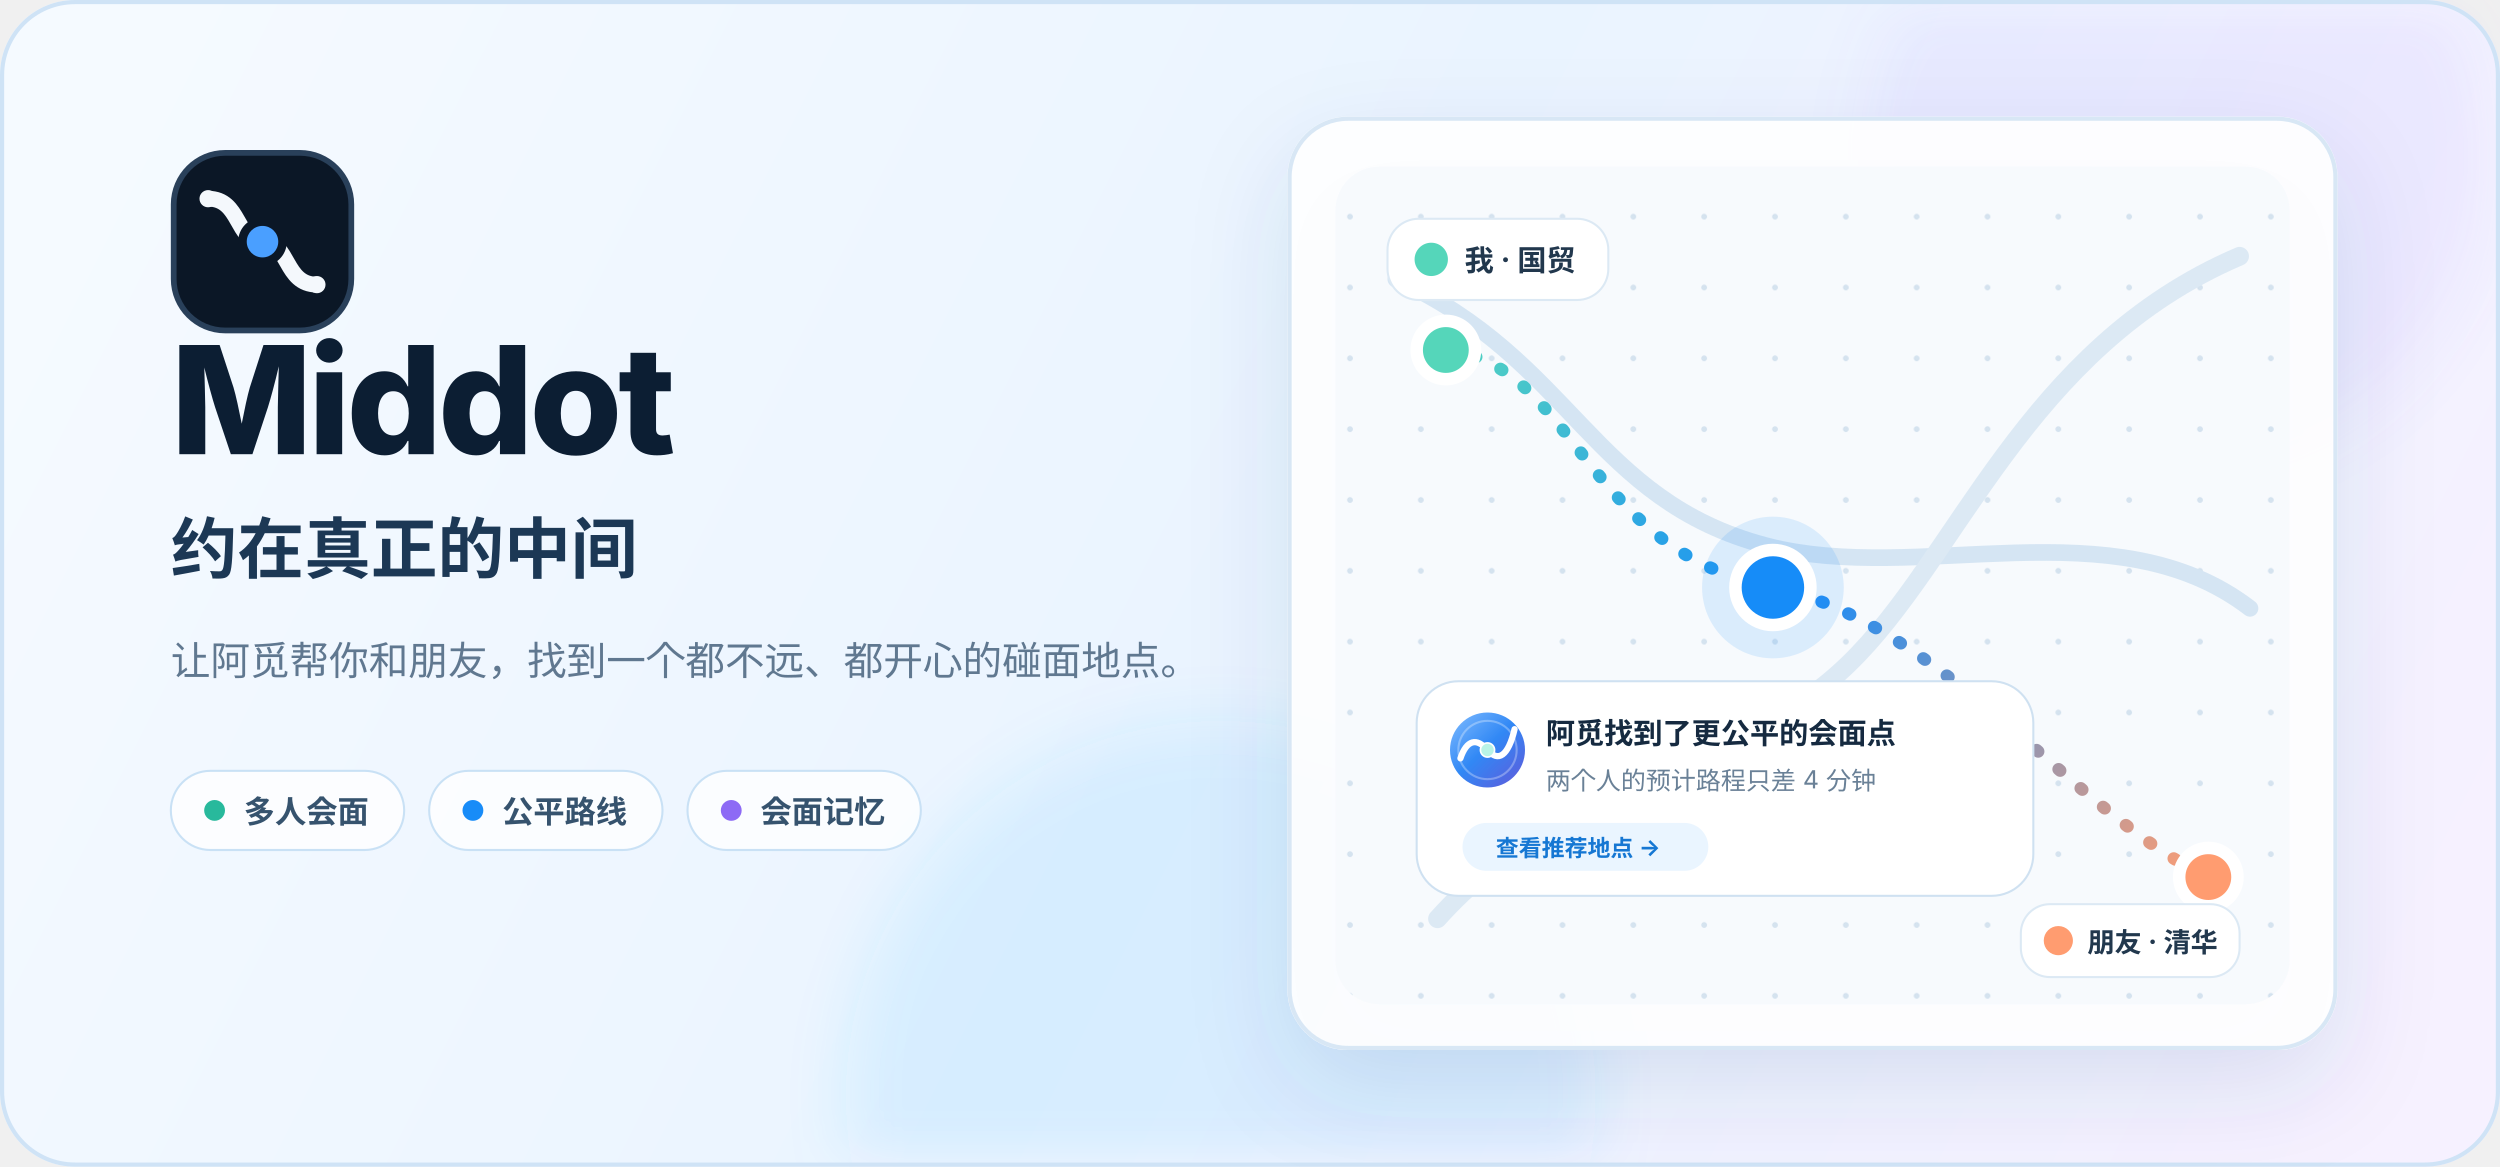
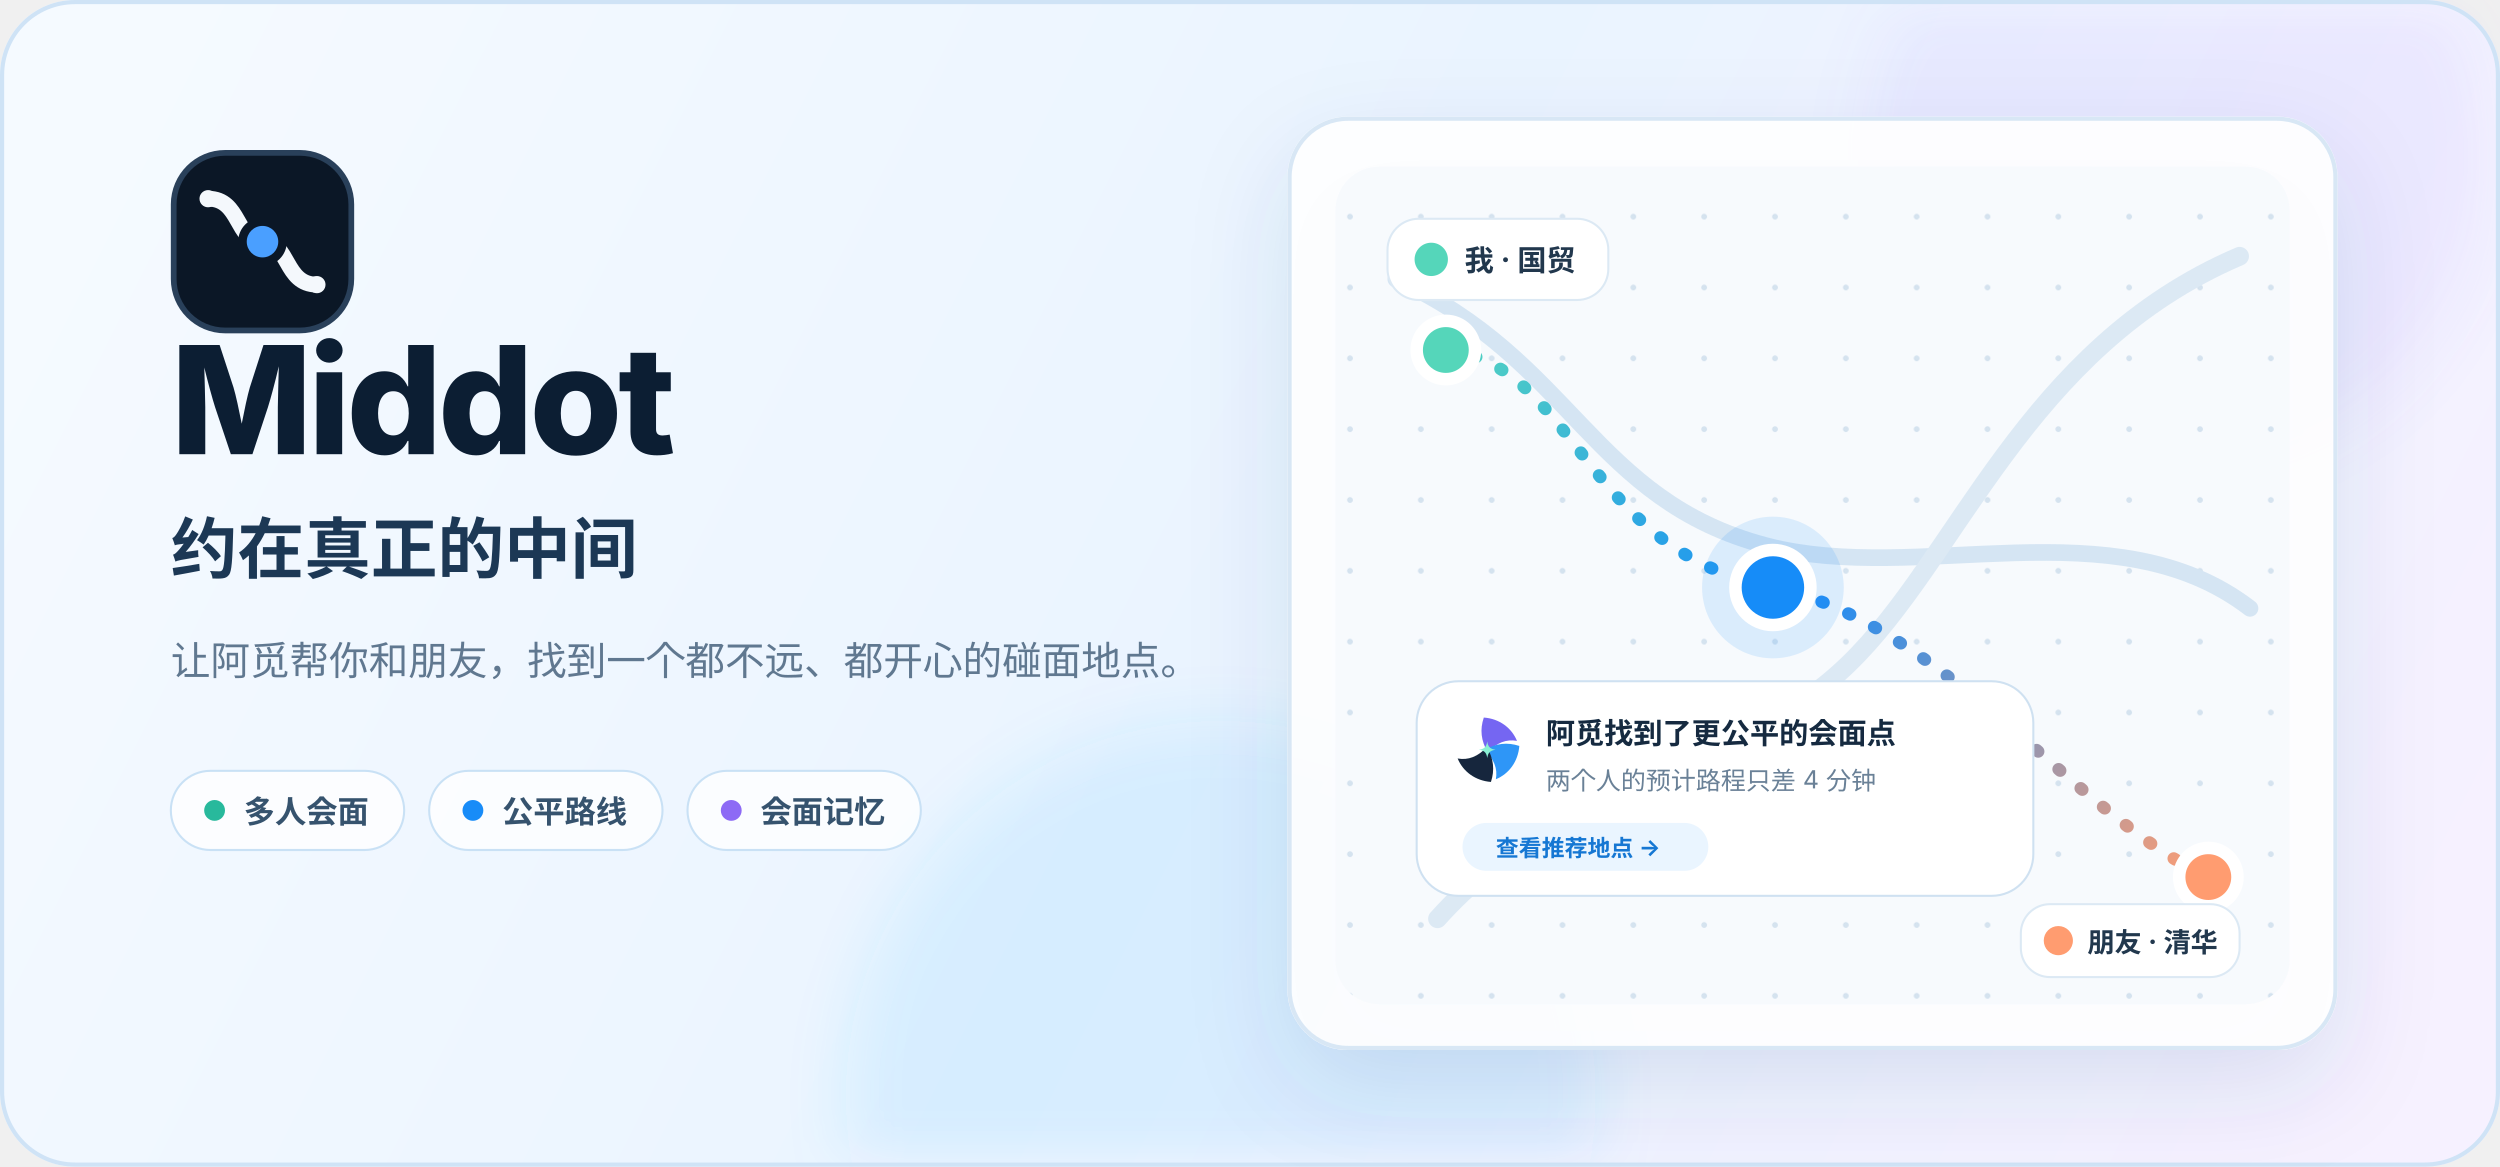
<svg xmlns="http://www.w3.org/2000/svg" width="1200" height="560" viewBox="0 0 1200 560" fill="none" role="img" aria-labelledby="title desc">
  <defs>
    <linearGradient id="bg" x1="70" y1="18" x2="1128" y2="548" gradientUnits="userSpaceOnUse">
      <stop stop-color="#F5FAFF" />
      <stop offset="0.5" stop-color="#EAF4FF" />
      <stop offset="1" stop-color="#F6F1FF" />
    </linearGradient>
    <linearGradient id="blue" x1="101" y1="70" x2="260" y2="259" gradientUnits="userSpaceOnUse">
      <stop stop-color="#6BC2FF" />
      <stop offset="0.5" stop-color="#1688F8" />
      <stop offset="1" stop-color="#005DCB" />
    </linearGradient>
    <linearGradient id="ami" x1="16" y1="14" x2="52" y2="52" gradientUnits="userSpaceOnUse">
      <stop stop-color="#83BEFF" />
      <stop offset="0.48" stop-color="#3188F5" />
      <stop offset="1" stop-color="#6357D9" />
    </linearGradient>
    <linearGradient id="route" x1="707" y1="130" x2="1050" y2="432" gradientUnits="userSpaceOnUse">
      <stop stop-color="#57D8BC" />
      <stop offset="0.48" stop-color="#188CF8" />
      <stop offset="1" stop-color="#FF9D72" />
    </linearGradient>
    <filter id="shadow" x="-40" y="-40" width="1280" height="660" filterUnits="userSpaceOnUse">
      <feDropShadow dx="0" dy="18" stdDeviation="24" flood-color="#1B4F8A" flood-opacity="0.12" />
    </filter>
    <filter id="soft" x="-50%" y="-50%" width="200%" height="200%">
      <feGaussianBlur stdDeviation="14" />
    </filter>
    <pattern id="grid" width="34" height="34" patternUnits="userSpaceOnUse">
      <circle cx="2" cy="2" r="1.4" fill="#B7CDE3" fill-opacity="0.52" />
    </pattern>
  </defs>
  <rect width="1200" height="560" rx="36" fill="url(#bg)" />
  <circle cx="1045" cy="75" r="150" fill="#9B7BFF" fill-opacity="0.09" filter="url(#soft)" />
  <circle cx="586" cy="526" r="180" fill="#36B8FF" fill-opacity="0.11" filter="url(#soft)" />
  <rect x="1" y="1" width="1198" height="558" rx="35" stroke="#CFE3F6" stroke-width="2" />
  <g transform="translate(82 72) scale(1.375)">
    <rect x="1" y="1" width="62" height="62" rx="18" fill="#0B1726" />
    <rect x="1" y="1" width="62" height="62" rx="18" stroke="#29405A" stroke-width="2" />
    <path d="M13 17C24.5 17 22.5 32 32 32C41.5 32 39.5 47 51 47" stroke="#F4F8FC" stroke-width="5.5" stroke-linecap="round" />
    <circle cx="13" cy="17" r="3" fill="#F4F8FC" />
    <circle cx="51" cy="47" r="3" fill="#F4F8FC" />
    <circle cx="32" cy="32" r="8.5" fill="#0B1726" />
    <circle cx="32" cy="32" r="5.5" fill="#4A9FFF" />
  </g>
  <text x="82" y="218" fill="#0C1E33" font-family="Inter, -apple-system, BlinkMacSystemFont, 'Segoe UI', sans-serif" font-size="72" font-weight="760" letter-spacing="-2">Middot</text>
  <text x="82" y="275" fill="#1C3855" font-family="Inter, -apple-system, BlinkMacSystemFont, 'PingFang SC', sans-serif" font-size="32" font-weight="650">约在真正的中间</text>
  <text x="82" y="324" fill="#607890" font-family="Inter, -apple-system, BlinkMacSystemFont, 'PingFang SC', sans-serif" font-size="19">让阿觅帮你和朋友，找到一个都不远、都开心的碰面地点。</text>
  <g font-family="Inter, -apple-system, BlinkMacSystemFont, 'PingFang SC', sans-serif" font-size="15" font-weight="620">
    <rect x="82" y="370" width="112" height="38" rx="19" fill="white" fill-opacity="0.78" stroke="#C9E1F5" />
    <circle cx="103" cy="389" r="5" fill="#28B99C" />
    <text x="117" y="395" fill="#36536E">多人会面</text>
    <rect x="206" y="370" width="112" height="38" rx="19" fill="white" fill-opacity="0.78" stroke="#C9E1F5" />
    <circle cx="227" cy="389" r="5" fill="#188CF8" />
    <text x="241" y="395" fill="#36536E">公平路线</text>
    <rect x="330" y="370" width="112" height="38" rx="19" fill="white" fill-opacity="0.78" stroke="#C9E1F5" />
    <circle cx="351" cy="389" r="5" fill="#8D6AF5" />
    <text x="365" y="395" fill="#36536E">会面记忆</text>
  </g>
  <g filter="url(#shadow)">
    <rect x="618" y="56" width="504" height="448" rx="29" fill="white" fill-opacity="0.9" />
    <rect x="619" y="57" width="502" height="446" rx="28" stroke="#D8E7F5" stroke-width="2" />
    <rect x="641" y="80" width="458" height="402" rx="21" fill="#F7FAFD" />
    <rect x="641" y="80" width="458" height="402" rx="21" fill="url(#grid)" />
    <path d="M670 134C755 173 764 240 848 262C921 281 1015 242 1080 292" stroke="#D5E5F3" stroke-width="8" stroke-linecap="round" />
    <path d="M690 441C752 372 831 373 887 319C940 268 972 167 1075 123" stroke="#DCE9F4" stroke-width="9" stroke-linecap="round" />
    <path d="M694 168C755 174 761 264 848 281C933 298 996 392 1060 421" stroke="url(#route)" stroke-width="6" stroke-linecap="round" stroke-dasharray="1 13" />
    <circle cx="694" cy="168" r="14" fill="#55D6BA" stroke="white" stroke-width="6" />
    <circle cx="1060" cy="421" r="14" fill="#FF9C70" stroke="white" stroke-width="6" />
    <circle cx="851" cy="282" r="34" fill="#188CF8" fill-opacity="0.13" />
    <circle cx="851" cy="282" r="18" fill="#188CF8" stroke="white" stroke-width="6" />
    <g transform="translate(666 105)" font-family="Inter, -apple-system, BlinkMacSystemFont, 'PingFang SC', sans-serif">
      <rect width="106" height="39" rx="15" fill="white" stroke="#DCE9F4" />
      <circle cx="21" cy="19.5" r="8" fill="#55D6BA" />
      <text x="37" y="25" fill="#20374E" font-size="14" font-weight="650">我 · 国贸</text>
    </g>
    <g transform="translate(970 434)" font-family="Inter, -apple-system, BlinkMacSystemFont, 'PingFang SC', sans-serif">
      <rect width="105" height="35" rx="14" fill="white" stroke="#DCE9F4" />
      <circle cx="18" cy="17.5" r="7" fill="#FF9C70" />
      <text x="32" y="23" fill="#20374E" font-size="13" font-weight="650">朋友 · 清华</text>
    </g>
    <g transform="translate(680 327)" font-family="Inter, -apple-system, BlinkMacSystemFont, 'PingFang SC', sans-serif">
      <rect width="296" height="103" rx="20" fill="white" stroke="#CFE1F1" />
-       <circle cx="34" cy="33" r="18" fill="url(#ami)" />
-       <circle cx="34" cy="33" r="14" stroke="white" stroke-opacity=".3" />
-       <path d="M21 37C24 28 29 27 33.8 33" stroke="white" stroke-width="3" stroke-linecap="round" />
-       <path d="M34.2 33C39 39 44 36 47 23" stroke="white" stroke-width="3" stroke-linecap="round" />
-       <circle cx="34" cy="33" r="3.4" fill="#B9F4E6" stroke="white" stroke-width=".8" />
+       <g transform="translate(15 14) scale(.59)">
+         <path d="M29.2 5.8C41.8 6.7 51.8 14.1 56.2 24.8C47.6 23.2 39.7 26.2 32.4 34.1C26.9 24.6 25.9 15.6 29.2 5.8Z" fill="#7566F2" />
+         <path d="M58.1 28.9C57.1 41.6 49.7 51.6 39 56C40.6 47.4 37.5 39.5 29.7 32.2C39.2 26.7 48.3 25.7 58.1 28.9Z" fill="#2D96F7" />
+         <path d="M35 58.2C22.3 57.2 12.3 49.8 7.9 39.1C16.5 40.7 24.4 37.6 31.7 29.8C37.2 39.3 38.2 48.4 35 58.2Z" fill="#14283E" />
+         <path d="M32 25.2C32.65 29.7 34.3 31.35 38.8 32C34.3 32.65 32.65 34.3 32 38.8C31.35 34.3 29.7 32.65 25.2 32C29.7 31.35 31.35 29.7 32 25.2Z" fill="#8AF0D3" />
+       </g>
      <text x="62" y="30" fill="#122A41" font-size="14" font-weight="720">阿觅找到了更公平的会面点</text>
      <text x="62" y="52" fill="#6A8197" font-size="12">两个人的预计路程只差 4 分钟</text>
      <rect x="22" y="68" width="118" height="23" rx="11.5" fill="#EAF5FF" />
      <text x="38" y="84" fill="#1477D3" font-size="11" font-weight="650">查看推荐地点 →</text>
    </g>
  </g>
</svg>
